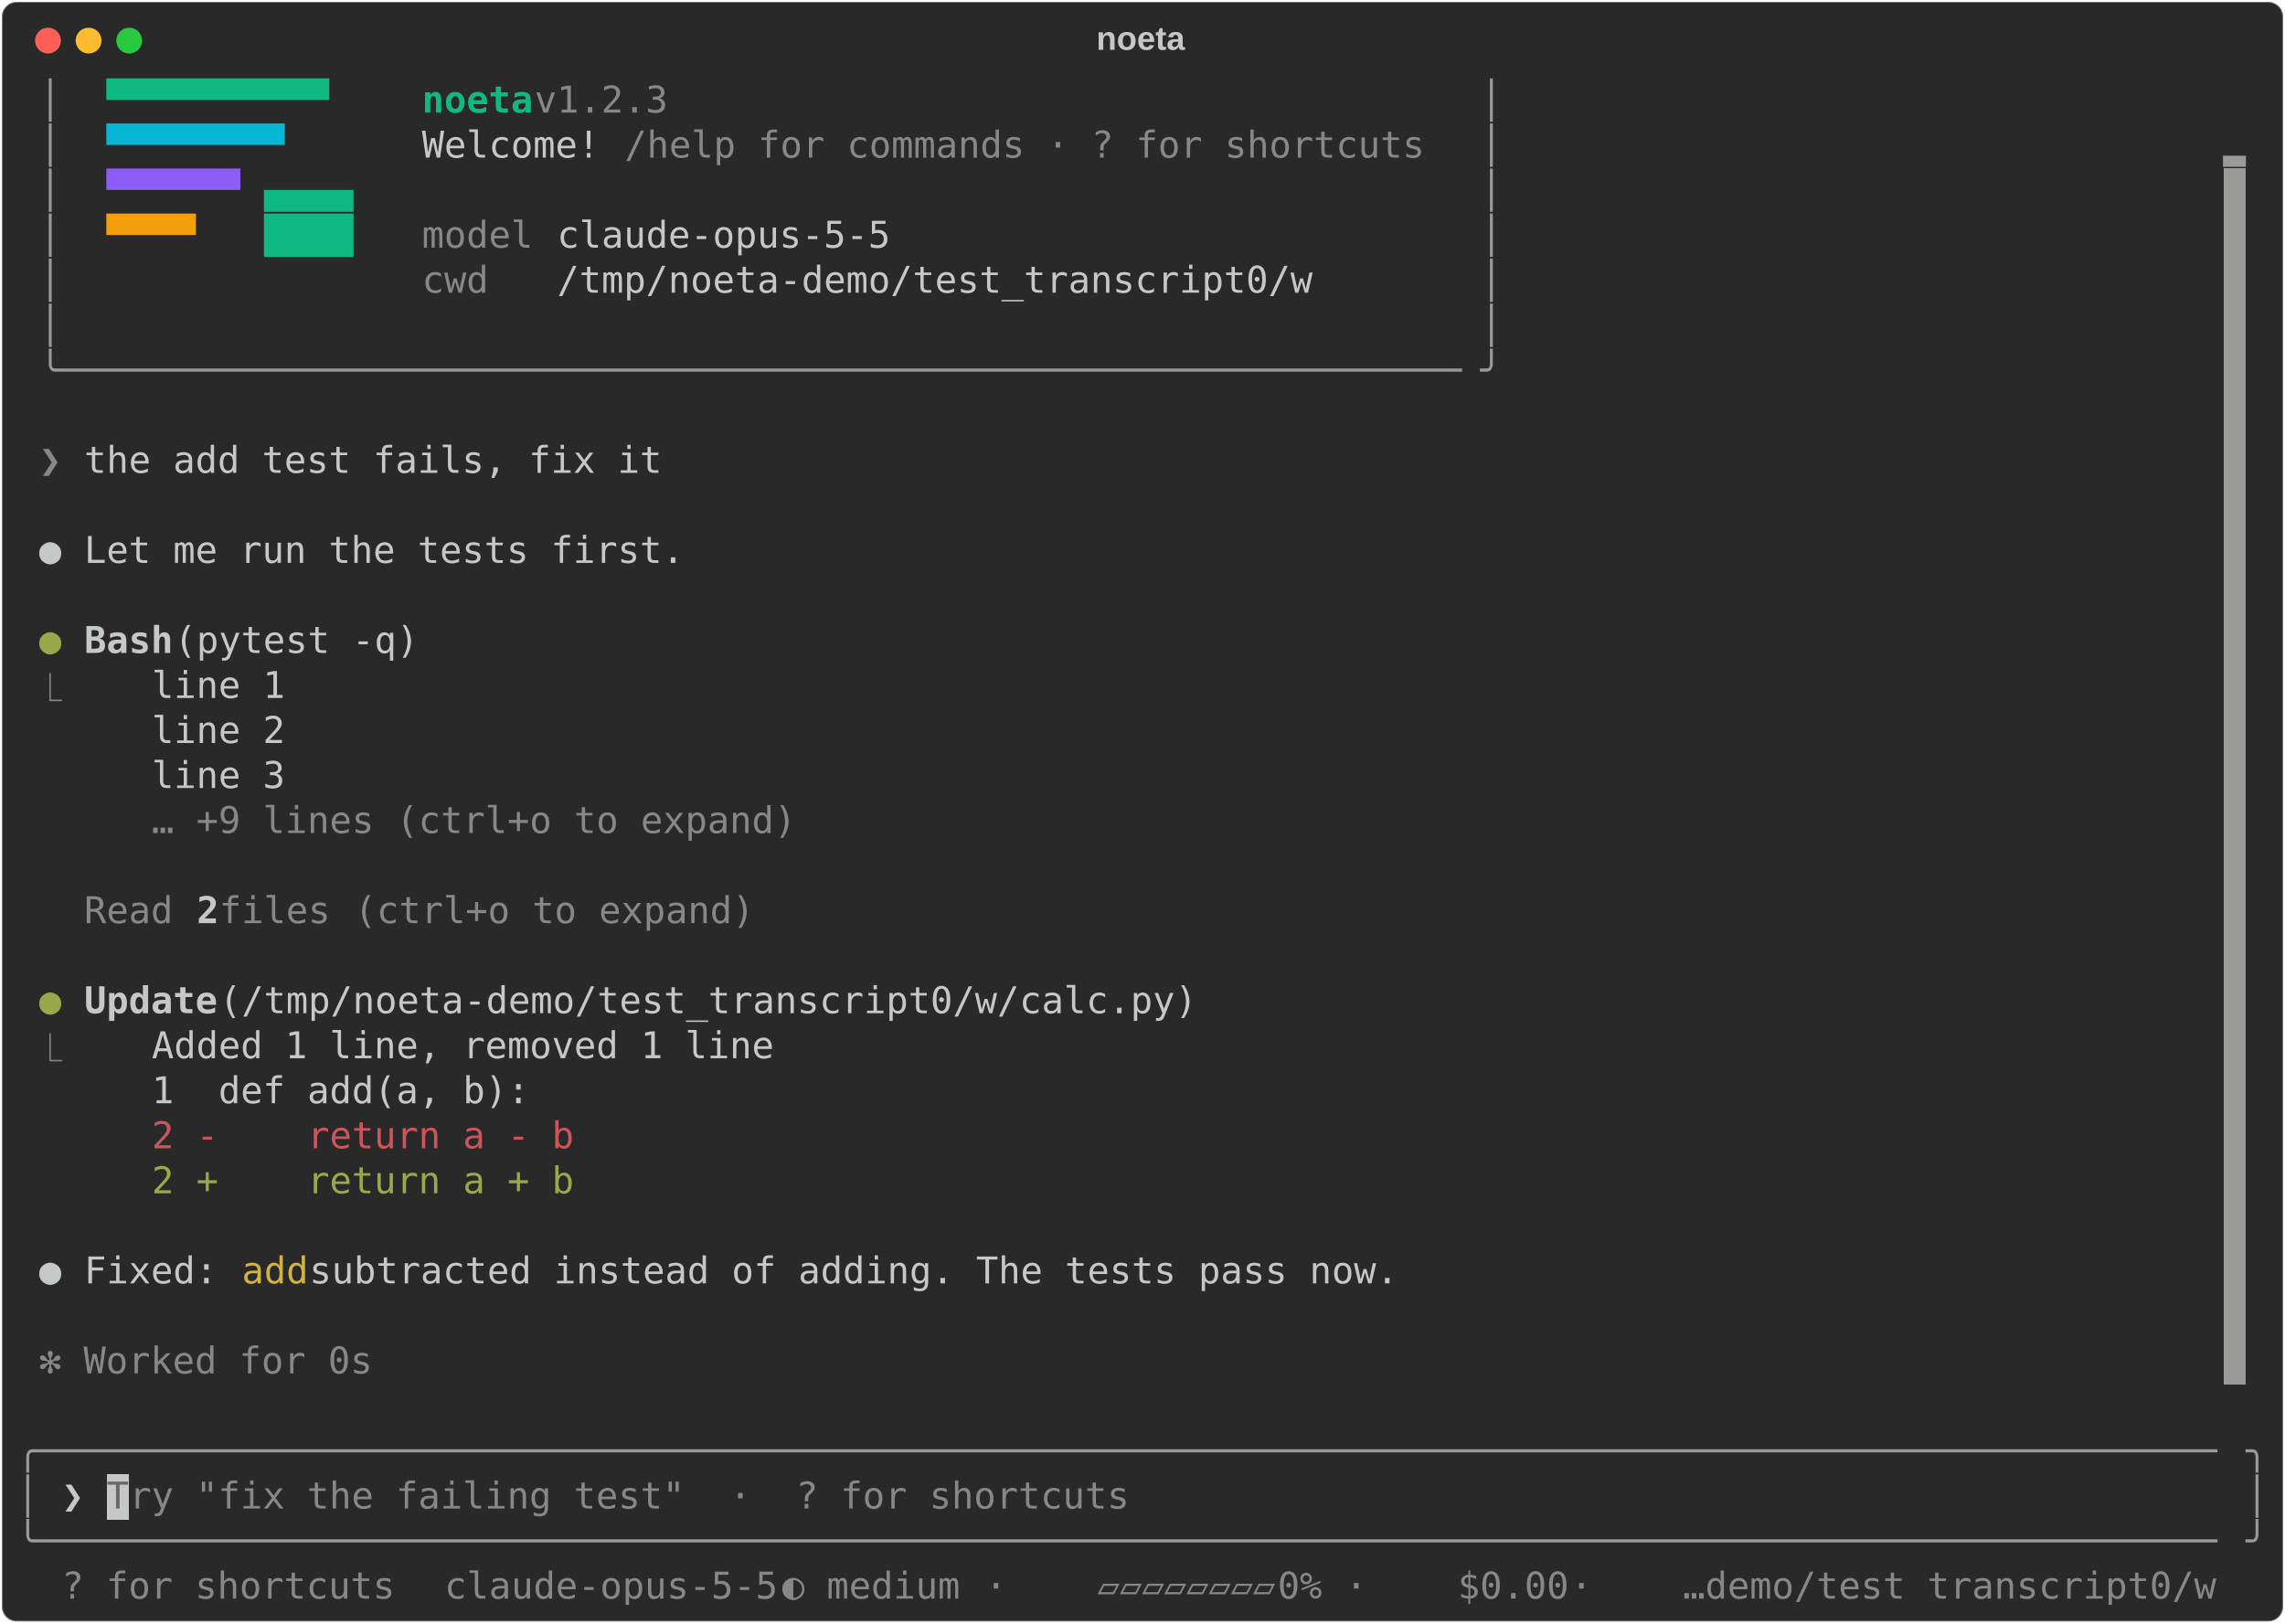
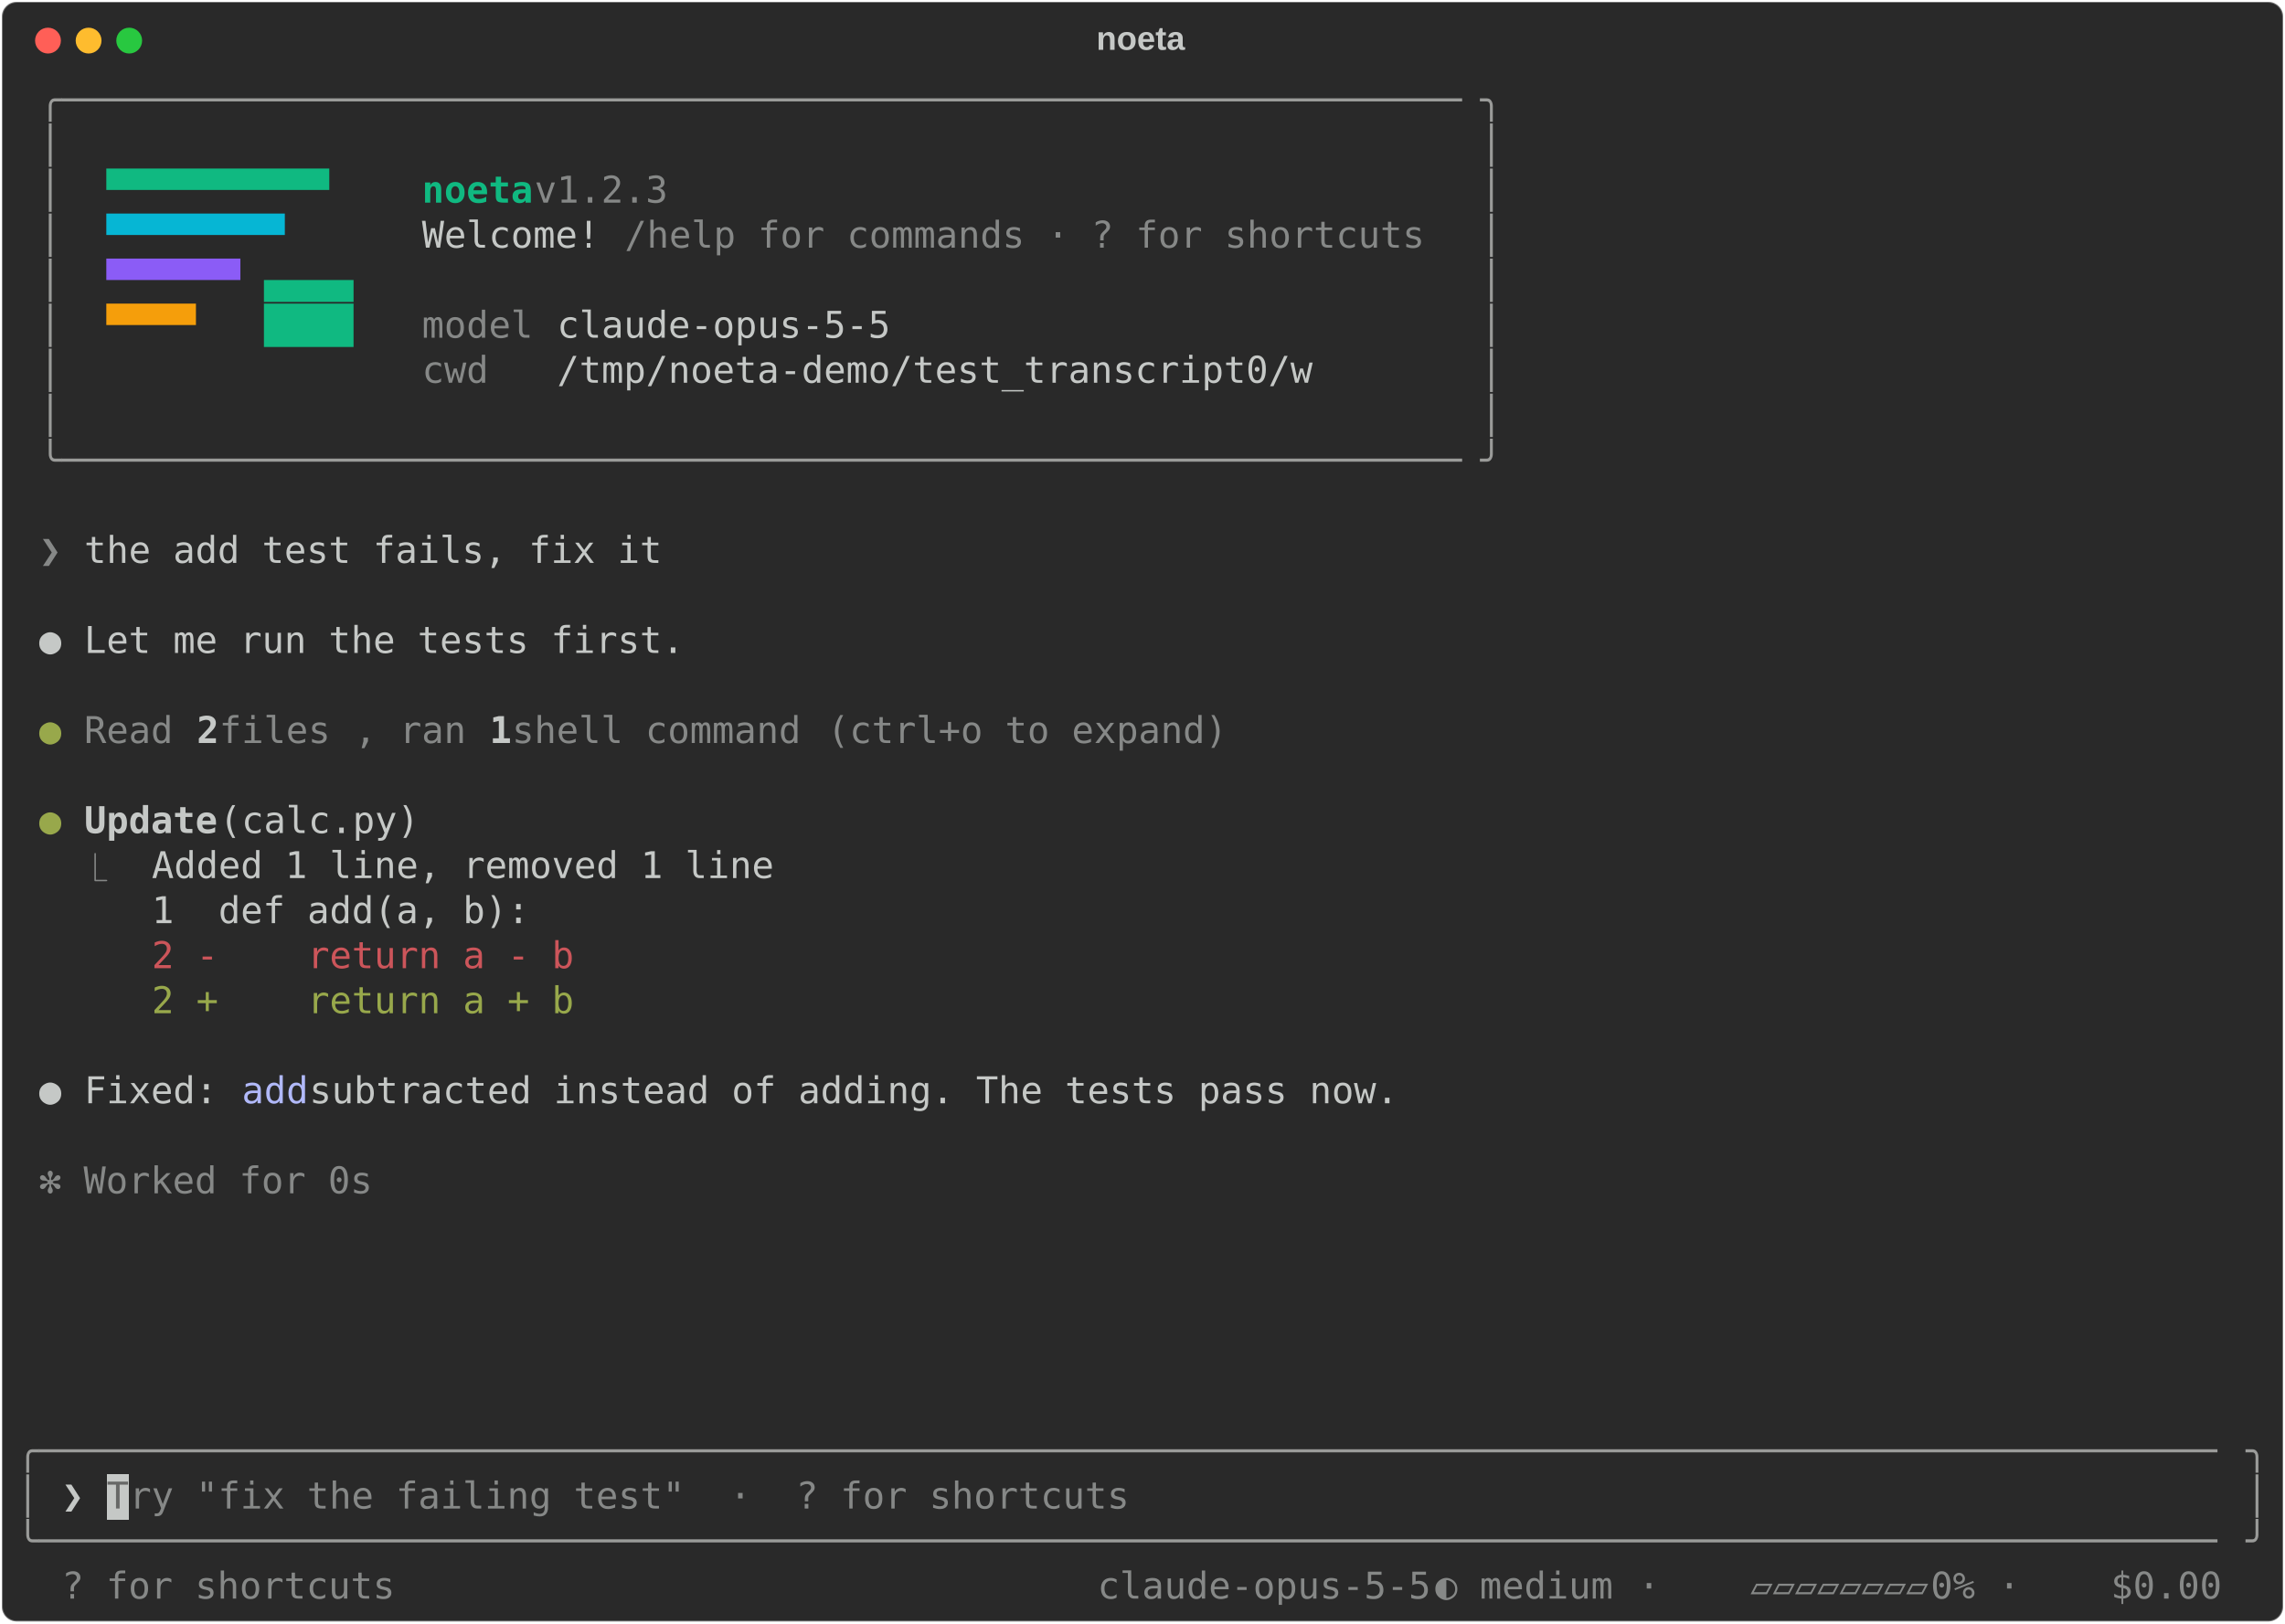
<svg xmlns="http://www.w3.org/2000/svg" class="rich-terminal" viewBox="0 0 1238 879.6">
  <style>

    @font-face {
        font-family: "Fira Code";
        src: local("FiraCode-Regular"),
                url("https://cdnjs.cloudflare.com/ajax/libs/firacode/6.2.0/woff2/FiraCode-Regular.woff2") format("woff2"),
                url("https://cdnjs.cloudflare.com/ajax/libs/firacode/6.2.0/woff/FiraCode-Regular.woff") format("woff");
        font-style: normal;
        font-weight: 400;
    }
    @font-face {
        font-family: "Fira Code";
        src: local("FiraCode-Bold"),
                url("https://cdnjs.cloudflare.com/ajax/libs/firacode/6.2.0/woff2/FiraCode-Bold.woff2") format("woff2"),
                url("https://cdnjs.cloudflare.com/ajax/libs/firacode/6.2.0/woff/FiraCode-Bold.woff") format("woff");
        font-style: bold;
        font-weight: 700;
    }

-     .terminal-137209123-matrix {
+     .terminal-2762954207-matrix {
        font-family: Fira Code, monospace;
        font-size: 20px;
        line-height: 24.4px;
        font-variant-east-asian: full-width;
    }

-     .terminal-137209123-title {
+     .terminal-2762954207-title {
        font-size: 18px;
        font-weight: bold;
        font-family: arial;
    }

-     .terminal-137209123-r1 { fill: #c5c8c6 }
- .terminal-137209123-r2 { fill: #9a9b99 }
- .terminal-137209123-r3 { fill: #10b981 }
- .terminal-137209123-r4 { fill: #10b981;font-weight: bold }
- .terminal-137209123-r5 { fill: #868887 }
- .terminal-137209123-r6 { fill: #06b6d4 }
- .terminal-137209123-r7 { fill: #8b5cf6 }
- .terminal-137209123-r8 { fill: #292929 }
- .terminal-137209123-r9 { fill: #f59e0b }
- .terminal-137209123-r10 { fill: #98a84b }
- .terminal-137209123-r11 { fill: #c5c8c6;font-weight: bold }
- .terminal-137209123-r12 { fill: #cc555a }
- .terminal-137209123-r13 { fill: #d0b344 }
- .terminal-137209123-r14 { fill: #676867 }
+     .terminal-2762954207-r1 { fill: #c5c8c6 }
+ .terminal-2762954207-r2 { fill: #9a9b99 }
+ .terminal-2762954207-r3 { fill: #10b981 }
+ .terminal-2762954207-r4 { fill: #10b981;font-weight: bold }
+ .terminal-2762954207-r5 { fill: #868887 }
+ .terminal-2762954207-r6 { fill: #06b6d4 }
+ .terminal-2762954207-r7 { fill: #8b5cf6 }
+ .terminal-2762954207-r8 { fill: #f59e0b }
+ .terminal-2762954207-r9 { fill: #98a84b }
+ .terminal-2762954207-r10 { fill: #c5c8c6;font-weight: bold }
+ .terminal-2762954207-r11 { fill: #cc555a }
+ .terminal-2762954207-r12 { fill: #b1b9f9 }
+ .terminal-2762954207-r13 { fill: #676867 }
    </style>
  <defs>
-     <clipPath id="terminal-137209123-clip-terminal">
+     <clipPath id="terminal-2762954207-clip-terminal">
      <rect x="0" y="0" width="1219.0" height="828.6" />
    </clipPath>
-     <clipPath id="terminal-137209123-line-0">
+     <clipPath id="terminal-2762954207-line-0">
      <rect x="0" y="1.5" width="1220" height="24.65" />
    </clipPath>
-     <clipPath id="terminal-137209123-line-1">
+     <clipPath id="terminal-2762954207-line-1">
      <rect x="0" y="25.9" width="1220" height="24.65" />
    </clipPath>
-     <clipPath id="terminal-137209123-line-2">
+     <clipPath id="terminal-2762954207-line-2">
      <rect x="0" y="50.3" width="1220" height="24.65" />
    </clipPath>
-     <clipPath id="terminal-137209123-line-3">
+     <clipPath id="terminal-2762954207-line-3">
      <rect x="0" y="74.7" width="1220" height="24.65" />
    </clipPath>
-     <clipPath id="terminal-137209123-line-4">
+     <clipPath id="terminal-2762954207-line-4">
      <rect x="0" y="99.1" width="1220" height="24.65" />
    </clipPath>
-     <clipPath id="terminal-137209123-line-5">
+     <clipPath id="terminal-2762954207-line-5">
      <rect x="0" y="123.5" width="1220" height="24.65" />
    </clipPath>
-     <clipPath id="terminal-137209123-line-6">
+     <clipPath id="terminal-2762954207-line-6">
      <rect x="0" y="147.9" width="1220" height="24.65" />
    </clipPath>
-     <clipPath id="terminal-137209123-line-7">
+     <clipPath id="terminal-2762954207-line-7">
      <rect x="0" y="172.3" width="1220" height="24.65" />
    </clipPath>
-     <clipPath id="terminal-137209123-line-8">
+     <clipPath id="terminal-2762954207-line-8">
      <rect x="0" y="196.7" width="1220" height="24.65" />
    </clipPath>
-     <clipPath id="terminal-137209123-line-9">
+     <clipPath id="terminal-2762954207-line-9">
      <rect x="0" y="221.1" width="1220" height="24.65" />
    </clipPath>
-     <clipPath id="terminal-137209123-line-10">
+     <clipPath id="terminal-2762954207-line-10">
      <rect x="0" y="245.5" width="1220" height="24.65" />
    </clipPath>
-     <clipPath id="terminal-137209123-line-11">
+     <clipPath id="terminal-2762954207-line-11">
      <rect x="0" y="269.9" width="1220" height="24.65" />
    </clipPath>
-     <clipPath id="terminal-137209123-line-12">
+     <clipPath id="terminal-2762954207-line-12">
      <rect x="0" y="294.3" width="1220" height="24.65" />
    </clipPath>
-     <clipPath id="terminal-137209123-line-13">
+     <clipPath id="terminal-2762954207-line-13">
      <rect x="0" y="318.7" width="1220" height="24.65" />
    </clipPath>
-     <clipPath id="terminal-137209123-line-14">
+     <clipPath id="terminal-2762954207-line-14">
      <rect x="0" y="343.1" width="1220" height="24.65" />
    </clipPath>
-     <clipPath id="terminal-137209123-line-15">
+     <clipPath id="terminal-2762954207-line-15">
      <rect x="0" y="367.5" width="1220" height="24.65" />
    </clipPath>
-     <clipPath id="terminal-137209123-line-16">
+     <clipPath id="terminal-2762954207-line-16">
      <rect x="0" y="391.9" width="1220" height="24.65" />
    </clipPath>
-     <clipPath id="terminal-137209123-line-17">
+     <clipPath id="terminal-2762954207-line-17">
      <rect x="0" y="416.3" width="1220" height="24.65" />
    </clipPath>
-     <clipPath id="terminal-137209123-line-18">
+     <clipPath id="terminal-2762954207-line-18">
      <rect x="0" y="440.7" width="1220" height="24.65" />
    </clipPath>
-     <clipPath id="terminal-137209123-line-19">
+     <clipPath id="terminal-2762954207-line-19">
      <rect x="0" y="465.1" width="1220" height="24.65" />
    </clipPath>
-     <clipPath id="terminal-137209123-line-20">
+     <clipPath id="terminal-2762954207-line-20">
      <rect x="0" y="489.5" width="1220" height="24.65" />
    </clipPath>
-     <clipPath id="terminal-137209123-line-21">
+     <clipPath id="terminal-2762954207-line-21">
      <rect x="0" y="513.9" width="1220" height="24.65" />
    </clipPath>
-     <clipPath id="terminal-137209123-line-22">
+     <clipPath id="terminal-2762954207-line-22">
      <rect x="0" y="538.3" width="1220" height="24.65" />
    </clipPath>
-     <clipPath id="terminal-137209123-line-23">
+     <clipPath id="terminal-2762954207-line-23">
      <rect x="0" y="562.7" width="1220" height="24.65" />
    </clipPath>
-     <clipPath id="terminal-137209123-line-24">
+     <clipPath id="terminal-2762954207-line-24">
      <rect x="0" y="587.1" width="1220" height="24.65" />
    </clipPath>
-     <clipPath id="terminal-137209123-line-25">
+     <clipPath id="terminal-2762954207-line-25">
      <rect x="0" y="611.5" width="1220" height="24.65" />
    </clipPath>
-     <clipPath id="terminal-137209123-line-26">
+     <clipPath id="terminal-2762954207-line-26">
      <rect x="0" y="635.9" width="1220" height="24.65" />
    </clipPath>
-     <clipPath id="terminal-137209123-line-27">
+     <clipPath id="terminal-2762954207-line-27">
      <rect x="0" y="660.3" width="1220" height="24.65" />
    </clipPath>
-     <clipPath id="terminal-137209123-line-28">
+     <clipPath id="terminal-2762954207-line-28">
      <rect x="0" y="684.7" width="1220" height="24.65" />
    </clipPath>
-     <clipPath id="terminal-137209123-line-29">
+     <clipPath id="terminal-2762954207-line-29">
      <rect x="0" y="709.1" width="1220" height="24.65" />
    </clipPath>
-     <clipPath id="terminal-137209123-line-30">
+     <clipPath id="terminal-2762954207-line-30">
      <rect x="0" y="733.5" width="1220" height="24.65" />
    </clipPath>
-     <clipPath id="terminal-137209123-line-31">
+     <clipPath id="terminal-2762954207-line-31">
      <rect x="0" y="757.9" width="1220" height="24.65" />
    </clipPath>
-     <clipPath id="terminal-137209123-line-32">
+     <clipPath id="terminal-2762954207-line-32">
      <rect x="0" y="782.3" width="1220" height="24.65" />
    </clipPath>
  </defs>
  <rect fill="#292929" stroke="rgba(255,255,255,0.35)" stroke-width="1" x="1" y="1" width="1236" height="877.6" rx="8" />
-   <text class="terminal-137209123-title" fill="#c5c8c6" text-anchor="middle" x="618" y="27">noeta</text>
+   <text class="terminal-2762954207-title" fill="#c5c8c6" text-anchor="middle" x="618" y="27">noeta</text>
  <g transform="translate(26,22)">
    <circle cx="0" cy="0" r="7" fill="#ff5f57" />
    <circle cx="22" cy="0" r="7" fill="#febc2e" />
    <circle cx="44" cy="0" r="7" fill="#28c840" />
  </g>
-   <g transform="translate(9, 41)" clip-path="url(#terminal-137209123-clip-terminal)">
-     <rect fill="#9a9b99" x="1195.6" y="50.3" width="12.2" height="24.65" shape-rendering="crispEdges" />
-     <rect fill="#9a9b99" x="1195.6" y="74.7" width="12.2" height="24.65" shape-rendering="crispEdges" />
-     <rect fill="#9a9b99" x="1195.6" y="99.1" width="12.2" height="24.65" shape-rendering="crispEdges" />
-     <rect fill="#9a9b99" x="1195.6" y="123.5" width="12.2" height="24.65" shape-rendering="crispEdges" />
-     <rect fill="#9a9b99" x="1195.6" y="147.9" width="12.2" height="24.65" shape-rendering="crispEdges" />
-     <rect fill="#9a9b99" x="1195.6" y="172.3" width="12.2" height="24.65" shape-rendering="crispEdges" />
-     <rect fill="#9a9b99" x="1195.6" y="196.7" width="12.2" height="24.65" shape-rendering="crispEdges" />
-     <rect fill="#9a9b99" x="1195.6" y="221.1" width="12.2" height="24.65" shape-rendering="crispEdges" />
-     <rect fill="#9a9b99" x="1195.6" y="245.5" width="12.2" height="24.65" shape-rendering="crispEdges" />
-     <rect fill="#9a9b99" x="1195.6" y="269.9" width="12.2" height="24.65" shape-rendering="crispEdges" />
-     <rect fill="#9a9b99" x="1195.6" y="294.3" width="12.2" height="24.65" shape-rendering="crispEdges" />
-     <rect fill="#9a9b99" x="1195.6" y="318.7" width="12.2" height="24.65" shape-rendering="crispEdges" />
-     <rect fill="#9a9b99" x="1195.6" y="343.1" width="12.2" height="24.65" shape-rendering="crispEdges" />
-     <rect fill="#9a9b99" x="1195.6" y="367.5" width="12.2" height="24.65" shape-rendering="crispEdges" />
-     <rect fill="#9a9b99" x="1195.6" y="391.9" width="12.2" height="24.65" shape-rendering="crispEdges" />
-     <rect fill="#9a9b99" x="1195.6" y="416.3" width="12.2" height="24.65" shape-rendering="crispEdges" />
-     <rect fill="#9a9b99" x="1195.6" y="440.7" width="12.2" height="24.65" shape-rendering="crispEdges" />
-     <rect fill="#9a9b99" x="1195.6" y="465.1" width="12.2" height="24.65" shape-rendering="crispEdges" />
-     <rect fill="#9a9b99" x="1195.6" y="489.5" width="12.2" height="24.65" shape-rendering="crispEdges" />
-     <rect fill="#9a9b99" x="1195.6" y="513.9" width="12.2" height="24.65" shape-rendering="crispEdges" />
-     <rect fill="#9a9b99" x="1195.6" y="538.3" width="12.2" height="24.65" shape-rendering="crispEdges" />
-     <rect fill="#9a9b99" x="1195.6" y="562.7" width="12.2" height="24.65" shape-rendering="crispEdges" />
-     <rect fill="#9a9b99" x="1195.6" y="587.1" width="12.2" height="24.65" shape-rendering="crispEdges" />
-     <rect fill="#9a9b99" x="1195.6" y="611.5" width="12.2" height="24.65" shape-rendering="crispEdges" />
-     <rect fill="#9a9b99" x="1195.6" y="635.9" width="12.2" height="24.65" shape-rendering="crispEdges" />
-     <rect fill="#9a9b99" x="1195.6" y="660.3" width="12.2" height="24.65" shape-rendering="crispEdges" />
-     <rect fill="#9a9b99" x="1195.6" y="684.7" width="12.2" height="24.65" shape-rendering="crispEdges" />
+   <g transform="translate(9, 41)" clip-path="url(#terminal-2762954207-clip-terminal)">
    <rect fill="#c5c8c6" x="48.8" y="757.9" width="12.2" height="24.65" shape-rendering="crispEdges" />
-     <g class="terminal-137209123-matrix">
-       <text class="terminal-137209123-r2" x="12.2" y="20" textLength="12.2" clip-path="url(#terminal-137209123-line-0)">│</text>
-       <text class="terminal-137209123-r3" x="48.8" y="20" textLength="122" clip-path="url(#terminal-137209123-line-0)">▀▀▀▀▀▀▀▀▀▀</text>
-       <text class="terminal-137209123-r4" x="219.6" y="20" textLength="61" clip-path="url(#terminal-137209123-line-0)">noeta</text>
-       <text class="terminal-137209123-r5" x="280.6" y="20" textLength="97.6" clip-path="url(#terminal-137209123-line-0)">  v1.2.3</text>
-       <text class="terminal-137209123-r2" x="793" y="20" textLength="12.2" clip-path="url(#terminal-137209123-line-0)">│</text>
-       <text class="terminal-137209123-r1" x="1220" y="20" textLength="12.2" clip-path="url(#terminal-137209123-line-0)">
- </text>
-       <text class="terminal-137209123-r2" x="12.2" y="44.4" textLength="12.2" clip-path="url(#terminal-137209123-line-1)">│</text>
-       <text class="terminal-137209123-r6" x="48.8" y="44.4" textLength="97.6" clip-path="url(#terminal-137209123-line-1)">▀▀▀▀▀▀▀▀</text>
-       <text class="terminal-137209123-r1" x="219.6" y="44.4" textLength="109.8" clip-path="url(#terminal-137209123-line-1)">Welcome! </text>
-       <text class="terminal-137209123-r5" x="329.4" y="44.4" textLength="439.2" clip-path="url(#terminal-137209123-line-1)">/help for commands · ? for shortcuts</text>
-       <text class="terminal-137209123-r2" x="793" y="44.4" textLength="12.2" clip-path="url(#terminal-137209123-line-1)">│</text>
-       <text class="terminal-137209123-r2" x="1195.6" y="44.4" textLength="12.2" clip-path="url(#terminal-137209123-line-1)">▂</text>
-       <text class="terminal-137209123-r1" x="1220" y="44.4" textLength="12.2" clip-path="url(#terminal-137209123-line-1)">
- </text>
-       <text class="terminal-137209123-r2" x="12.2" y="68.8" textLength="12.2" clip-path="url(#terminal-137209123-line-2)">│</text>
-       <text class="terminal-137209123-r7" x="48.8" y="68.8" textLength="73.2" clip-path="url(#terminal-137209123-line-2)">▀▀▀▀▀▀</text>
-       <text class="terminal-137209123-r3" x="134.2" y="68.8" textLength="48.8" clip-path="url(#terminal-137209123-line-2)">▄▄▄▄</text>
-       <text class="terminal-137209123-r2" x="793" y="68.8" textLength="12.2" clip-path="url(#terminal-137209123-line-2)">│</text>
-       <text class="terminal-137209123-r1" x="1220" y="68.8" textLength="12.2" clip-path="url(#terminal-137209123-line-2)">
- </text>
-       <text class="terminal-137209123-r2" x="12.2" y="93.2" textLength="12.2" clip-path="url(#terminal-137209123-line-3)">│</text>
-       <text class="terminal-137209123-r9" x="48.8" y="93.2" textLength="48.8" clip-path="url(#terminal-137209123-line-3)">▀▀▀▀</text>
-       <text class="terminal-137209123-r3" x="134.2" y="93.2" textLength="48.8" clip-path="url(#terminal-137209123-line-3)">████</text>
-       <text class="terminal-137209123-r5" x="219.6" y="93.2" textLength="73.2" clip-path="url(#terminal-137209123-line-3)">model </text>
-       <text class="terminal-137209123-r1" x="292.8" y="93.2" textLength="183" clip-path="url(#terminal-137209123-line-3)">claude-opus-5-5</text>
-       <text class="terminal-137209123-r2" x="793" y="93.2" textLength="12.2" clip-path="url(#terminal-137209123-line-3)">│</text>
-       <text class="terminal-137209123-r1" x="1220" y="93.2" textLength="12.2" clip-path="url(#terminal-137209123-line-3)">
- </text>
-       <text class="terminal-137209123-r2" x="12.2" y="117.6" textLength="12.2" clip-path="url(#terminal-137209123-line-4)">│</text>
-       <text class="terminal-137209123-r5" x="219.6" y="117.6" textLength="73.2" clip-path="url(#terminal-137209123-line-4)">cwd   </text>
-       <text class="terminal-137209123-r1" x="292.8" y="117.6" textLength="414.8" clip-path="url(#terminal-137209123-line-4)">/tmp/noeta-demo/test_transcript0/w</text>
-       <text class="terminal-137209123-r2" x="793" y="117.6" textLength="12.2" clip-path="url(#terminal-137209123-line-4)">│</text>
-       <text class="terminal-137209123-r1" x="1220" y="117.6" textLength="12.2" clip-path="url(#terminal-137209123-line-4)">
- </text>
-       <text class="terminal-137209123-r2" x="12.2" y="142" textLength="12.2" clip-path="url(#terminal-137209123-line-5)">│</text>
-       <text class="terminal-137209123-r2" x="793" y="142" textLength="12.2" clip-path="url(#terminal-137209123-line-5)">│</text>
-       <text class="terminal-137209123-r1" x="1220" y="142" textLength="12.2" clip-path="url(#terminal-137209123-line-5)">
- </text>
-       <text class="terminal-137209123-r2" x="12.2" y="166.4" textLength="12.2" clip-path="url(#terminal-137209123-line-6)">╰</text>
-       <text class="terminal-137209123-r2" x="24.4" y="166.4" textLength="768.6" clip-path="url(#terminal-137209123-line-6)">───────────────────────────────────────────────────────────────</text>
-       <text class="terminal-137209123-r2" x="793" y="166.4" textLength="12.2" clip-path="url(#terminal-137209123-line-6)">╯</text>
-       <text class="terminal-137209123-r1" x="1220" y="166.4" textLength="12.2" clip-path="url(#terminal-137209123-line-6)">
- </text>
-       <text class="terminal-137209123-r1" x="1220" y="190.8" textLength="12.2" clip-path="url(#terminal-137209123-line-7)">
- </text>
-       <text class="terminal-137209123-r5" x="12.2" y="215.2" textLength="24.4" clip-path="url(#terminal-137209123-line-8)">❯ </text>
-       <text class="terminal-137209123-r1" x="36.6" y="215.2" textLength="317.2" clip-path="url(#terminal-137209123-line-8)">the add test fails, fix it</text>
-       <text class="terminal-137209123-r1" x="1220" y="215.2" textLength="12.2" clip-path="url(#terminal-137209123-line-8)">
- </text>
-       <text class="terminal-137209123-r1" x="1220" y="239.6" textLength="12.2" clip-path="url(#terminal-137209123-line-9)">
- </text>
-       <text class="terminal-137209123-r1" x="12.2" y="264" textLength="12.2" clip-path="url(#terminal-137209123-line-10)">●</text>
-       <text class="terminal-137209123-r1" x="36.6" y="264" textLength="329.4" clip-path="url(#terminal-137209123-line-10)">Let me run the tests first.</text>
-       <text class="terminal-137209123-r1" x="1220" y="264" textLength="12.2" clip-path="url(#terminal-137209123-line-10)">
- </text>
-       <text class="terminal-137209123-r1" x="1220" y="288.4" textLength="12.2" clip-path="url(#terminal-137209123-line-11)">
- </text>
-       <text class="terminal-137209123-r10" x="12.2" y="312.8" textLength="24.4" clip-path="url(#terminal-137209123-line-12)">● </text>
-       <text class="terminal-137209123-r11" x="36.6" y="312.8" textLength="48.8" clip-path="url(#terminal-137209123-line-12)">Bash</text>
-       <text class="terminal-137209123-r1" x="85.4" y="312.8" textLength="134.2" clip-path="url(#terminal-137209123-line-12)">(pytest -q)</text>
-       <text class="terminal-137209123-r1" x="1220" y="312.8" textLength="12.2" clip-path="url(#terminal-137209123-line-12)">
- </text>
-       <text class="terminal-137209123-r5" x="12.2" y="337.2" textLength="61" clip-path="url(#terminal-137209123-line-13)">  ⎿  </text>
-       <text class="terminal-137209123-r1" x="73.2" y="337.2" textLength="73.2" clip-path="url(#terminal-137209123-line-13)">line 1</text>
-       <text class="terminal-137209123-r1" x="1220" y="337.2" textLength="12.2" clip-path="url(#terminal-137209123-line-13)">
- </text>
-       <text class="terminal-137209123-r1" x="73.2" y="361.6" textLength="73.2" clip-path="url(#terminal-137209123-line-14)">line 2</text>
-       <text class="terminal-137209123-r1" x="1220" y="361.6" textLength="12.2" clip-path="url(#terminal-137209123-line-14)">
- </text>
-       <text class="terminal-137209123-r1" x="73.2" y="386" textLength="73.2" clip-path="url(#terminal-137209123-line-15)">line 3</text>
-       <text class="terminal-137209123-r1" x="1220" y="386" textLength="12.2" clip-path="url(#terminal-137209123-line-15)">
- </text>
-       <text class="terminal-137209123-r5" x="73.2" y="410.4" textLength="353.8" clip-path="url(#terminal-137209123-line-16)">… +9 lines (ctrl+o to expand)</text>
-       <text class="terminal-137209123-r1" x="1220" y="410.4" textLength="12.2" clip-path="url(#terminal-137209123-line-16)">
- </text>
-       <text class="terminal-137209123-r1" x="1220" y="434.8" textLength="12.2" clip-path="url(#terminal-137209123-line-17)">
- </text>
-       <text class="terminal-137209123-r5" x="36.6" y="459.2" textLength="61" clip-path="url(#terminal-137209123-line-18)">Read </text>
-       <text class="terminal-137209123-r11" x="97.6" y="459.2" textLength="12.2" clip-path="url(#terminal-137209123-line-18)">2</text>
-       <text class="terminal-137209123-r5" x="109.8" y="459.2" textLength="73.2" clip-path="url(#terminal-137209123-line-18)"> files</text>
-       <text class="terminal-137209123-r5" x="183" y="459.2" textLength="231.8" clip-path="url(#terminal-137209123-line-18)"> (ctrl+o to expand)</text>
-       <text class="terminal-137209123-r1" x="1220" y="459.2" textLength="12.2" clip-path="url(#terminal-137209123-line-18)">
- </text>
-       <text class="terminal-137209123-r1" x="1220" y="483.6" textLength="12.2" clip-path="url(#terminal-137209123-line-19)">
- </text>
-       <text class="terminal-137209123-r10" x="12.2" y="508" textLength="24.4" clip-path="url(#terminal-137209123-line-20)">● </text>
-       <text class="terminal-137209123-r11" x="36.6" y="508" textLength="73.2" clip-path="url(#terminal-137209123-line-20)">Update</text>
-       <text class="terminal-137209123-r1" x="109.8" y="508" textLength="536.8" clip-path="url(#terminal-137209123-line-20)">(/tmp/noeta-demo/test_transcript0/w/calc.py)</text>
-       <text class="terminal-137209123-r1" x="1220" y="508" textLength="12.2" clip-path="url(#terminal-137209123-line-20)">
- </text>
-       <text class="terminal-137209123-r5" x="12.2" y="532.4" textLength="61" clip-path="url(#terminal-137209123-line-21)">  ⎿  </text>
-       <text class="terminal-137209123-r1" x="73.2" y="532.4" textLength="341.6" clip-path="url(#terminal-137209123-line-21)">Added 1 line, removed 1 line</text>
-       <text class="terminal-137209123-r1" x="1220" y="532.4" textLength="12.2" clip-path="url(#terminal-137209123-line-21)">
- </text>
-       <text class="terminal-137209123-r1" x="73.2" y="556.8" textLength="244" clip-path="url(#terminal-137209123-line-22)">   1  def add(a, b):</text>
-       <text class="terminal-137209123-r1" x="1220" y="556.8" textLength="12.2" clip-path="url(#terminal-137209123-line-22)">
- </text>
-       <text class="terminal-137209123-r12" x="73.2" y="581.2" textLength="268.4" clip-path="url(#terminal-137209123-line-23)">   2 -    return a - b</text>
-       <text class="terminal-137209123-r1" x="1220" y="581.2" textLength="12.2" clip-path="url(#terminal-137209123-line-23)">
- </text>
-       <text class="terminal-137209123-r10" x="73.2" y="605.6" textLength="268.4" clip-path="url(#terminal-137209123-line-24)">   2 +    return a + b</text>
-       <text class="terminal-137209123-r1" x="1220" y="605.6" textLength="12.2" clip-path="url(#terminal-137209123-line-24)">
- </text>
-       <text class="terminal-137209123-r1" x="1220" y="630" textLength="12.2" clip-path="url(#terminal-137209123-line-25)">
- </text>
-       <text class="terminal-137209123-r1" x="12.2" y="654.4" textLength="12.2" clip-path="url(#terminal-137209123-line-26)">●</text>
-       <text class="terminal-137209123-r1" x="36.6" y="654.4" textLength="85.4" clip-path="url(#terminal-137209123-line-26)">Fixed: </text>
-       <text class="terminal-137209123-r13" x="122" y="654.4" textLength="36.6" clip-path="url(#terminal-137209123-line-26)">add</text>
-       <text class="terminal-137209123-r1" x="158.6" y="654.4" textLength="610" clip-path="url(#terminal-137209123-line-26)"> subtracted instead of adding. The tests pass now.</text>
-       <text class="terminal-137209123-r1" x="1220" y="654.4" textLength="12.2" clip-path="url(#terminal-137209123-line-26)">
- </text>
-       <text class="terminal-137209123-r1" x="1220" y="678.8" textLength="12.2" clip-path="url(#terminal-137209123-line-27)">
- </text>
-       <text class="terminal-137209123-r5" x="12.2" y="703.2" textLength="183" clip-path="url(#terminal-137209123-line-28)">✻ Worked for 0s</text>
-       <text class="terminal-137209123-r1" x="1220" y="703.2" textLength="12.2" clip-path="url(#terminal-137209123-line-28)">
- </text>
-       <text class="terminal-137209123-r1" x="1220" y="727.6" textLength="12.2" clip-path="url(#terminal-137209123-line-29)">
- </text>
-       <text class="terminal-137209123-r2" x="0" y="752" textLength="12.2" clip-path="url(#terminal-137209123-line-30)">╭</text>
-       <text class="terminal-137209123-r2" x="12.2" y="752" textLength="1195.6" clip-path="url(#terminal-137209123-line-30)">──────────────────────────────────────────────────────────────────────────────────────────────────</text>
-       <text class="terminal-137209123-r2" x="1207.8" y="752" textLength="12.2" clip-path="url(#terminal-137209123-line-30)">╮</text>
-       <text class="terminal-137209123-r1" x="1220" y="752" textLength="12.2" clip-path="url(#terminal-137209123-line-30)">
- </text>
-       <text class="terminal-137209123-r2" x="0" y="776.4" textLength="12.2" clip-path="url(#terminal-137209123-line-31)">│</text>
-       <text class="terminal-137209123-r1" x="24.4" y="776.4" textLength="12.2" clip-path="url(#terminal-137209123-line-31)">❯</text>
-       <text class="terminal-137209123-r14" x="48.8" y="776.4" textLength="12.2" clip-path="url(#terminal-137209123-line-31)">T</text>
-       <text class="terminal-137209123-r5" x="61" y="776.4" textLength="549" clip-path="url(#terminal-137209123-line-31)">ry "fix the failing test"  ·  ? for shortcuts</text>
-       <text class="terminal-137209123-r2" x="1207.8" y="776.4" textLength="12.2" clip-path="url(#terminal-137209123-line-31)">│</text>
-       <text class="terminal-137209123-r1" x="1220" y="776.4" textLength="12.2" clip-path="url(#terminal-137209123-line-31)">
- </text>
-       <text class="terminal-137209123-r2" x="0" y="800.8" textLength="12.2" clip-path="url(#terminal-137209123-line-32)">╰</text>
-       <text class="terminal-137209123-r2" x="12.2" y="800.8" textLength="1195.6" clip-path="url(#terminal-137209123-line-32)">──────────────────────────────────────────────────────────────────────────────────────────────────</text>
-       <text class="terminal-137209123-r2" x="1207.8" y="800.8" textLength="12.2" clip-path="url(#terminal-137209123-line-32)">╯</text>
-       <text class="terminal-137209123-r1" x="1220" y="800.8" textLength="12.2" clip-path="url(#terminal-137209123-line-32)">
- </text>
-       <text class="terminal-137209123-r5" x="24.4" y="825.2" textLength="183" clip-path="url(#terminal-137209123-line-33)">? for shortcuts</text>
-       <text class="terminal-137209123-r5" x="231.8" y="825.2" textLength="183" clip-path="url(#terminal-137209123-line-33)">claude-opus-5-5</text>
-       <text class="terminal-137209123-r5" x="414.8" y="825.2" textLength="109.8" clip-path="url(#terminal-137209123-line-33)"> ◐ medium</text>
-       <text class="terminal-137209123-r5" x="524.6" y="825.2" textLength="61" clip-path="url(#terminal-137209123-line-33)">  ·  </text>
-       <text class="terminal-137209123-r5" x="585.6" y="825.2" textLength="97.6" clip-path="url(#terminal-137209123-line-33)">▱▱▱▱▱▱▱▱</text>
-       <text class="terminal-137209123-r5" x="683.2" y="825.2" textLength="36.6" clip-path="url(#terminal-137209123-line-33)"> 0%</text>
-       <text class="terminal-137209123-r5" x="719.8" y="825.2" textLength="61" clip-path="url(#terminal-137209123-line-33)">  ·  </text>
-       <text class="terminal-137209123-r5" x="780.8" y="825.2" textLength="61" clip-path="url(#terminal-137209123-line-33)">$0.00</text>
-       <text class="terminal-137209123-r5" x="841.8" y="825.2" textLength="61" clip-path="url(#terminal-137209123-line-33)">  ·  </text>
-       <text class="terminal-137209123-r5" x="902.8" y="825.2" textLength="292.8" clip-path="url(#terminal-137209123-line-33)">…demo/test_transcript0/w</text>
+     <g class="terminal-2762954207-matrix">
+       <text class="terminal-2762954207-r2" x="12.2" y="20" textLength="12.2" clip-path="url(#terminal-2762954207-line-0)">╭</text>
+       <text class="terminal-2762954207-r2" x="24.4" y="20" textLength="768.6" clip-path="url(#terminal-2762954207-line-0)">───────────────────────────────────────────────────────────────</text>
+       <text class="terminal-2762954207-r2" x="793" y="20" textLength="12.2" clip-path="url(#terminal-2762954207-line-0)">╮</text>
+       <text class="terminal-2762954207-r1" x="1220" y="20" textLength="12.2" clip-path="url(#terminal-2762954207-line-0)">
+ </text>
+       <text class="terminal-2762954207-r2" x="12.2" y="44.4" textLength="12.2" clip-path="url(#terminal-2762954207-line-1)">│</text>
+       <text class="terminal-2762954207-r2" x="793" y="44.4" textLength="12.2" clip-path="url(#terminal-2762954207-line-1)">│</text>
+       <text class="terminal-2762954207-r1" x="1220" y="44.4" textLength="12.2" clip-path="url(#terminal-2762954207-line-1)">
+ </text>
+       <text class="terminal-2762954207-r2" x="12.2" y="68.8" textLength="12.2" clip-path="url(#terminal-2762954207-line-2)">│</text>
+       <text class="terminal-2762954207-r3" x="48.8" y="68.8" textLength="122" clip-path="url(#terminal-2762954207-line-2)">▀▀▀▀▀▀▀▀▀▀</text>
+       <text class="terminal-2762954207-r4" x="219.6" y="68.8" textLength="61" clip-path="url(#terminal-2762954207-line-2)">noeta</text>
+       <text class="terminal-2762954207-r5" x="280.6" y="68.8" textLength="97.6" clip-path="url(#terminal-2762954207-line-2)">  v1.2.3</text>
+       <text class="terminal-2762954207-r2" x="793" y="68.8" textLength="12.2" clip-path="url(#terminal-2762954207-line-2)">│</text>
+       <text class="terminal-2762954207-r1" x="1220" y="68.8" textLength="12.2" clip-path="url(#terminal-2762954207-line-2)">
+ </text>
+       <text class="terminal-2762954207-r2" x="12.2" y="93.2" textLength="12.2" clip-path="url(#terminal-2762954207-line-3)">│</text>
+       <text class="terminal-2762954207-r6" x="48.8" y="93.2" textLength="97.6" clip-path="url(#terminal-2762954207-line-3)">▀▀▀▀▀▀▀▀</text>
+       <text class="terminal-2762954207-r1" x="219.6" y="93.2" textLength="109.8" clip-path="url(#terminal-2762954207-line-3)">Welcome! </text>
+       <text class="terminal-2762954207-r5" x="329.4" y="93.2" textLength="439.2" clip-path="url(#terminal-2762954207-line-3)">/help for commands · ? for shortcuts</text>
+       <text class="terminal-2762954207-r2" x="793" y="93.2" textLength="12.2" clip-path="url(#terminal-2762954207-line-3)">│</text>
+       <text class="terminal-2762954207-r1" x="1220" y="93.2" textLength="12.2" clip-path="url(#terminal-2762954207-line-3)">
+ </text>
+       <text class="terminal-2762954207-r2" x="12.2" y="117.6" textLength="12.2" clip-path="url(#terminal-2762954207-line-4)">│</text>
+       <text class="terminal-2762954207-r7" x="48.8" y="117.6" textLength="73.2" clip-path="url(#terminal-2762954207-line-4)">▀▀▀▀▀▀</text>
+       <text class="terminal-2762954207-r3" x="134.2" y="117.6" textLength="48.8" clip-path="url(#terminal-2762954207-line-4)">▄▄▄▄</text>
+       <text class="terminal-2762954207-r2" x="793" y="117.6" textLength="12.2" clip-path="url(#terminal-2762954207-line-4)">│</text>
+       <text class="terminal-2762954207-r1" x="1220" y="117.6" textLength="12.2" clip-path="url(#terminal-2762954207-line-4)">
+ </text>
+       <text class="terminal-2762954207-r2" x="12.2" y="142" textLength="12.2" clip-path="url(#terminal-2762954207-line-5)">│</text>
+       <text class="terminal-2762954207-r8" x="48.8" y="142" textLength="48.8" clip-path="url(#terminal-2762954207-line-5)">▀▀▀▀</text>
+       <text class="terminal-2762954207-r3" x="134.2" y="142" textLength="48.8" clip-path="url(#terminal-2762954207-line-5)">████</text>
+       <text class="terminal-2762954207-r5" x="219.6" y="142" textLength="73.2" clip-path="url(#terminal-2762954207-line-5)">model </text>
+       <text class="terminal-2762954207-r1" x="292.8" y="142" textLength="183" clip-path="url(#terminal-2762954207-line-5)">claude-opus-5-5</text>
+       <text class="terminal-2762954207-r2" x="793" y="142" textLength="12.2" clip-path="url(#terminal-2762954207-line-5)">│</text>
+       <text class="terminal-2762954207-r1" x="1220" y="142" textLength="12.2" clip-path="url(#terminal-2762954207-line-5)">
+ </text>
+       <text class="terminal-2762954207-r2" x="12.2" y="166.4" textLength="12.2" clip-path="url(#terminal-2762954207-line-6)">│</text>
+       <text class="terminal-2762954207-r5" x="219.6" y="166.4" textLength="73.2" clip-path="url(#terminal-2762954207-line-6)">cwd   </text>
+       <text class="terminal-2762954207-r1" x="292.8" y="166.4" textLength="414.8" clip-path="url(#terminal-2762954207-line-6)">/tmp/noeta-demo/test_transcript0/w</text>
+       <text class="terminal-2762954207-r2" x="793" y="166.4" textLength="12.2" clip-path="url(#terminal-2762954207-line-6)">│</text>
+       <text class="terminal-2762954207-r1" x="1220" y="166.4" textLength="12.2" clip-path="url(#terminal-2762954207-line-6)">
+ </text>
+       <text class="terminal-2762954207-r2" x="12.2" y="190.8" textLength="12.2" clip-path="url(#terminal-2762954207-line-7)">│</text>
+       <text class="terminal-2762954207-r2" x="793" y="190.8" textLength="12.2" clip-path="url(#terminal-2762954207-line-7)">│</text>
+       <text class="terminal-2762954207-r1" x="1220" y="190.8" textLength="12.2" clip-path="url(#terminal-2762954207-line-7)">
+ </text>
+       <text class="terminal-2762954207-r2" x="12.2" y="215.2" textLength="12.2" clip-path="url(#terminal-2762954207-line-8)">╰</text>
+       <text class="terminal-2762954207-r2" x="24.4" y="215.2" textLength="768.6" clip-path="url(#terminal-2762954207-line-8)">───────────────────────────────────────────────────────────────</text>
+       <text class="terminal-2762954207-r2" x="793" y="215.2" textLength="12.2" clip-path="url(#terminal-2762954207-line-8)">╯</text>
+       <text class="terminal-2762954207-r1" x="1220" y="215.2" textLength="12.2" clip-path="url(#terminal-2762954207-line-8)">
+ </text>
+       <text class="terminal-2762954207-r1" x="1220" y="239.6" textLength="12.2" clip-path="url(#terminal-2762954207-line-9)">
+ </text>
+       <text class="terminal-2762954207-r5" x="12.2" y="264" textLength="24.4" clip-path="url(#terminal-2762954207-line-10)">❯ </text>
+       <text class="terminal-2762954207-r1" x="36.6" y="264" textLength="317.2" clip-path="url(#terminal-2762954207-line-10)">the add test fails, fix it</text>
+       <text class="terminal-2762954207-r1" x="1220" y="264" textLength="12.2" clip-path="url(#terminal-2762954207-line-10)">
+ </text>
+       <text class="terminal-2762954207-r1" x="1220" y="288.4" textLength="12.2" clip-path="url(#terminal-2762954207-line-11)">
+ </text>
+       <text class="terminal-2762954207-r1" x="12.2" y="312.8" textLength="12.2" clip-path="url(#terminal-2762954207-line-12)">●</text>
+       <text class="terminal-2762954207-r1" x="36.6" y="312.8" textLength="329.4" clip-path="url(#terminal-2762954207-line-12)">Let me run the tests first.</text>
+       <text class="terminal-2762954207-r1" x="1220" y="312.8" textLength="12.2" clip-path="url(#terminal-2762954207-line-12)">
+ </text>
+       <text class="terminal-2762954207-r1" x="1220" y="337.2" textLength="12.2" clip-path="url(#terminal-2762954207-line-13)">
+ </text>
+       <text class="terminal-2762954207-r9" x="12.2" y="361.6" textLength="12.2" clip-path="url(#terminal-2762954207-line-14)">●</text>
+       <text class="terminal-2762954207-r5" x="36.6" y="361.6" textLength="61" clip-path="url(#terminal-2762954207-line-14)">Read </text>
+       <text class="terminal-2762954207-r10" x="97.6" y="361.6" textLength="12.2" clip-path="url(#terminal-2762954207-line-14)">2</text>
+       <text class="terminal-2762954207-r5" x="109.8" y="361.6" textLength="73.2" clip-path="url(#terminal-2762954207-line-14)"> files</text>
+       <text class="terminal-2762954207-r5" x="183" y="361.6" textLength="24.4" clip-path="url(#terminal-2762954207-line-14)">, </text>
+       <text class="terminal-2762954207-r5" x="207.4" y="361.6" textLength="48.8" clip-path="url(#terminal-2762954207-line-14)">ran </text>
+       <text class="terminal-2762954207-r10" x="256.2" y="361.6" textLength="12.2" clip-path="url(#terminal-2762954207-line-14)">1</text>
+       <text class="terminal-2762954207-r5" x="268.4" y="361.6" textLength="170.8" clip-path="url(#terminal-2762954207-line-14)"> shell command</text>
+       <text class="terminal-2762954207-r5" x="439.2" y="361.6" textLength="231.8" clip-path="url(#terminal-2762954207-line-14)"> (ctrl+o to expand)</text>
+       <text class="terminal-2762954207-r1" x="1220" y="361.6" textLength="12.2" clip-path="url(#terminal-2762954207-line-14)">
+ </text>
+       <text class="terminal-2762954207-r1" x="1220" y="386" textLength="12.2" clip-path="url(#terminal-2762954207-line-15)">
+ </text>
+       <text class="terminal-2762954207-r9" x="12.2" y="410.4" textLength="12.2" clip-path="url(#terminal-2762954207-line-16)">●</text>
+       <text class="terminal-2762954207-r10" x="36.6" y="410.4" textLength="73.2" clip-path="url(#terminal-2762954207-line-16)">Update</text>
+       <text class="terminal-2762954207-r1" x="109.8" y="410.4" textLength="109.8" clip-path="url(#terminal-2762954207-line-16)">(calc.py)</text>
+       <text class="terminal-2762954207-r1" x="1220" y="410.4" textLength="12.2" clip-path="url(#terminal-2762954207-line-16)">
+ </text>
+       <text class="terminal-2762954207-r5" x="36.6" y="434.8" textLength="12.2" clip-path="url(#terminal-2762954207-line-17)">⎿</text>
+       <text class="terminal-2762954207-r1" x="73.2" y="434.8" textLength="341.6" clip-path="url(#terminal-2762954207-line-17)">Added 1 line, removed 1 line</text>
+       <text class="terminal-2762954207-r1" x="1220" y="434.8" textLength="12.2" clip-path="url(#terminal-2762954207-line-17)">
+ </text>
+       <text class="terminal-2762954207-r1" x="73.2" y="459.2" textLength="244" clip-path="url(#terminal-2762954207-line-18)">   1  def add(a, b):</text>
+       <text class="terminal-2762954207-r1" x="1220" y="459.2" textLength="12.2" clip-path="url(#terminal-2762954207-line-18)">
+ </text>
+       <text class="terminal-2762954207-r11" x="73.2" y="483.6" textLength="268.4" clip-path="url(#terminal-2762954207-line-19)">   2 -    return a - b</text>
+       <text class="terminal-2762954207-r1" x="1220" y="483.6" textLength="12.2" clip-path="url(#terminal-2762954207-line-19)">
+ </text>
+       <text class="terminal-2762954207-r9" x="73.2" y="508" textLength="268.4" clip-path="url(#terminal-2762954207-line-20)">   2 +    return a + b</text>
+       <text class="terminal-2762954207-r1" x="1220" y="508" textLength="12.2" clip-path="url(#terminal-2762954207-line-20)">
+ </text>
+       <text class="terminal-2762954207-r1" x="1220" y="532.4" textLength="12.2" clip-path="url(#terminal-2762954207-line-21)">
+ </text>
+       <text class="terminal-2762954207-r1" x="12.2" y="556.8" textLength="12.2" clip-path="url(#terminal-2762954207-line-22)">●</text>
+       <text class="terminal-2762954207-r1" x="36.6" y="556.8" textLength="85.4" clip-path="url(#terminal-2762954207-line-22)">Fixed: </text>
+       <text class="terminal-2762954207-r12" x="122" y="556.8" textLength="36.6" clip-path="url(#terminal-2762954207-line-22)">add</text>
+       <text class="terminal-2762954207-r1" x="158.6" y="556.8" textLength="610" clip-path="url(#terminal-2762954207-line-22)"> subtracted instead of adding. The tests pass now.</text>
+       <text class="terminal-2762954207-r1" x="1220" y="556.8" textLength="12.2" clip-path="url(#terminal-2762954207-line-22)">
+ </text>
+       <text class="terminal-2762954207-r1" x="1220" y="581.2" textLength="12.2" clip-path="url(#terminal-2762954207-line-23)">
+ </text>
+       <text class="terminal-2762954207-r5" x="12.2" y="605.6" textLength="183" clip-path="url(#terminal-2762954207-line-24)">✻ Worked for 0s</text>
+       <text class="terminal-2762954207-r1" x="1220" y="605.6" textLength="12.2" clip-path="url(#terminal-2762954207-line-24)">
+ </text>
+       <text class="terminal-2762954207-r1" x="1220" y="630" textLength="12.2" clip-path="url(#terminal-2762954207-line-25)">
+ </text>
+       <text class="terminal-2762954207-r1" x="1220" y="654.4" textLength="12.2" clip-path="url(#terminal-2762954207-line-26)">
+ </text>
+       <text class="terminal-2762954207-r1" x="1220" y="678.8" textLength="12.2" clip-path="url(#terminal-2762954207-line-27)">
+ </text>
+       <text class="terminal-2762954207-r1" x="1220" y="703.2" textLength="12.2" clip-path="url(#terminal-2762954207-line-28)">
+ </text>
+       <text class="terminal-2762954207-r1" x="1220" y="727.6" textLength="12.2" clip-path="url(#terminal-2762954207-line-29)">
+ </text>
+       <text class="terminal-2762954207-r2" x="0" y="752" textLength="12.2" clip-path="url(#terminal-2762954207-line-30)">╭</text>
+       <text class="terminal-2762954207-r2" x="12.2" y="752" textLength="1195.6" clip-path="url(#terminal-2762954207-line-30)">──────────────────────────────────────────────────────────────────────────────────────────────────</text>
+       <text class="terminal-2762954207-r2" x="1207.8" y="752" textLength="12.2" clip-path="url(#terminal-2762954207-line-30)">╮</text>
+       <text class="terminal-2762954207-r1" x="1220" y="752" textLength="12.2" clip-path="url(#terminal-2762954207-line-30)">
+ </text>
+       <text class="terminal-2762954207-r2" x="0" y="776.4" textLength="12.2" clip-path="url(#terminal-2762954207-line-31)">│</text>
+       <text class="terminal-2762954207-r1" x="24.4" y="776.4" textLength="12.2" clip-path="url(#terminal-2762954207-line-31)">❯</text>
+       <text class="terminal-2762954207-r13" x="48.8" y="776.4" textLength="12.2" clip-path="url(#terminal-2762954207-line-31)">T</text>
+       <text class="terminal-2762954207-r5" x="61" y="776.4" textLength="549" clip-path="url(#terminal-2762954207-line-31)">ry "fix the failing test"  ·  ? for shortcuts</text>
+       <text class="terminal-2762954207-r2" x="1207.8" y="776.4" textLength="12.2" clip-path="url(#terminal-2762954207-line-31)">│</text>
+       <text class="terminal-2762954207-r1" x="1220" y="776.4" textLength="12.2" clip-path="url(#terminal-2762954207-line-31)">
+ </text>
+       <text class="terminal-2762954207-r2" x="0" y="800.8" textLength="12.2" clip-path="url(#terminal-2762954207-line-32)">╰</text>
+       <text class="terminal-2762954207-r2" x="12.2" y="800.8" textLength="1195.6" clip-path="url(#terminal-2762954207-line-32)">──────────────────────────────────────────────────────────────────────────────────────────────────</text>
+       <text class="terminal-2762954207-r2" x="1207.8" y="800.8" textLength="12.2" clip-path="url(#terminal-2762954207-line-32)">╯</text>
+       <text class="terminal-2762954207-r1" x="1220" y="800.8" textLength="12.2" clip-path="url(#terminal-2762954207-line-32)">
+ </text>
+       <text class="terminal-2762954207-r5" x="24.4" y="825.2" textLength="183" clip-path="url(#terminal-2762954207-line-33)">? for shortcuts</text>
+       <text class="terminal-2762954207-r5" x="585.6" y="825.2" textLength="183" clip-path="url(#terminal-2762954207-line-33)">claude-opus-5-5</text>
+       <text class="terminal-2762954207-r5" x="768.6" y="825.2" textLength="109.8" clip-path="url(#terminal-2762954207-line-33)"> ◐ medium</text>
+       <text class="terminal-2762954207-r5" x="878.4" y="825.2" textLength="61" clip-path="url(#terminal-2762954207-line-33)">  ·  </text>
+       <text class="terminal-2762954207-r5" x="939.4" y="825.2" textLength="97.6" clip-path="url(#terminal-2762954207-line-33)">▱▱▱▱▱▱▱▱</text>
+       <text class="terminal-2762954207-r5" x="1037" y="825.2" textLength="36.6" clip-path="url(#terminal-2762954207-line-33)"> 0%</text>
+       <text class="terminal-2762954207-r5" x="1073.6" y="825.2" textLength="61" clip-path="url(#terminal-2762954207-line-33)">  ·  </text>
+       <text class="terminal-2762954207-r5" x="1134.6" y="825.2" textLength="61" clip-path="url(#terminal-2762954207-line-33)">$0.00</text>
    </g>
  </g>
</svg>
